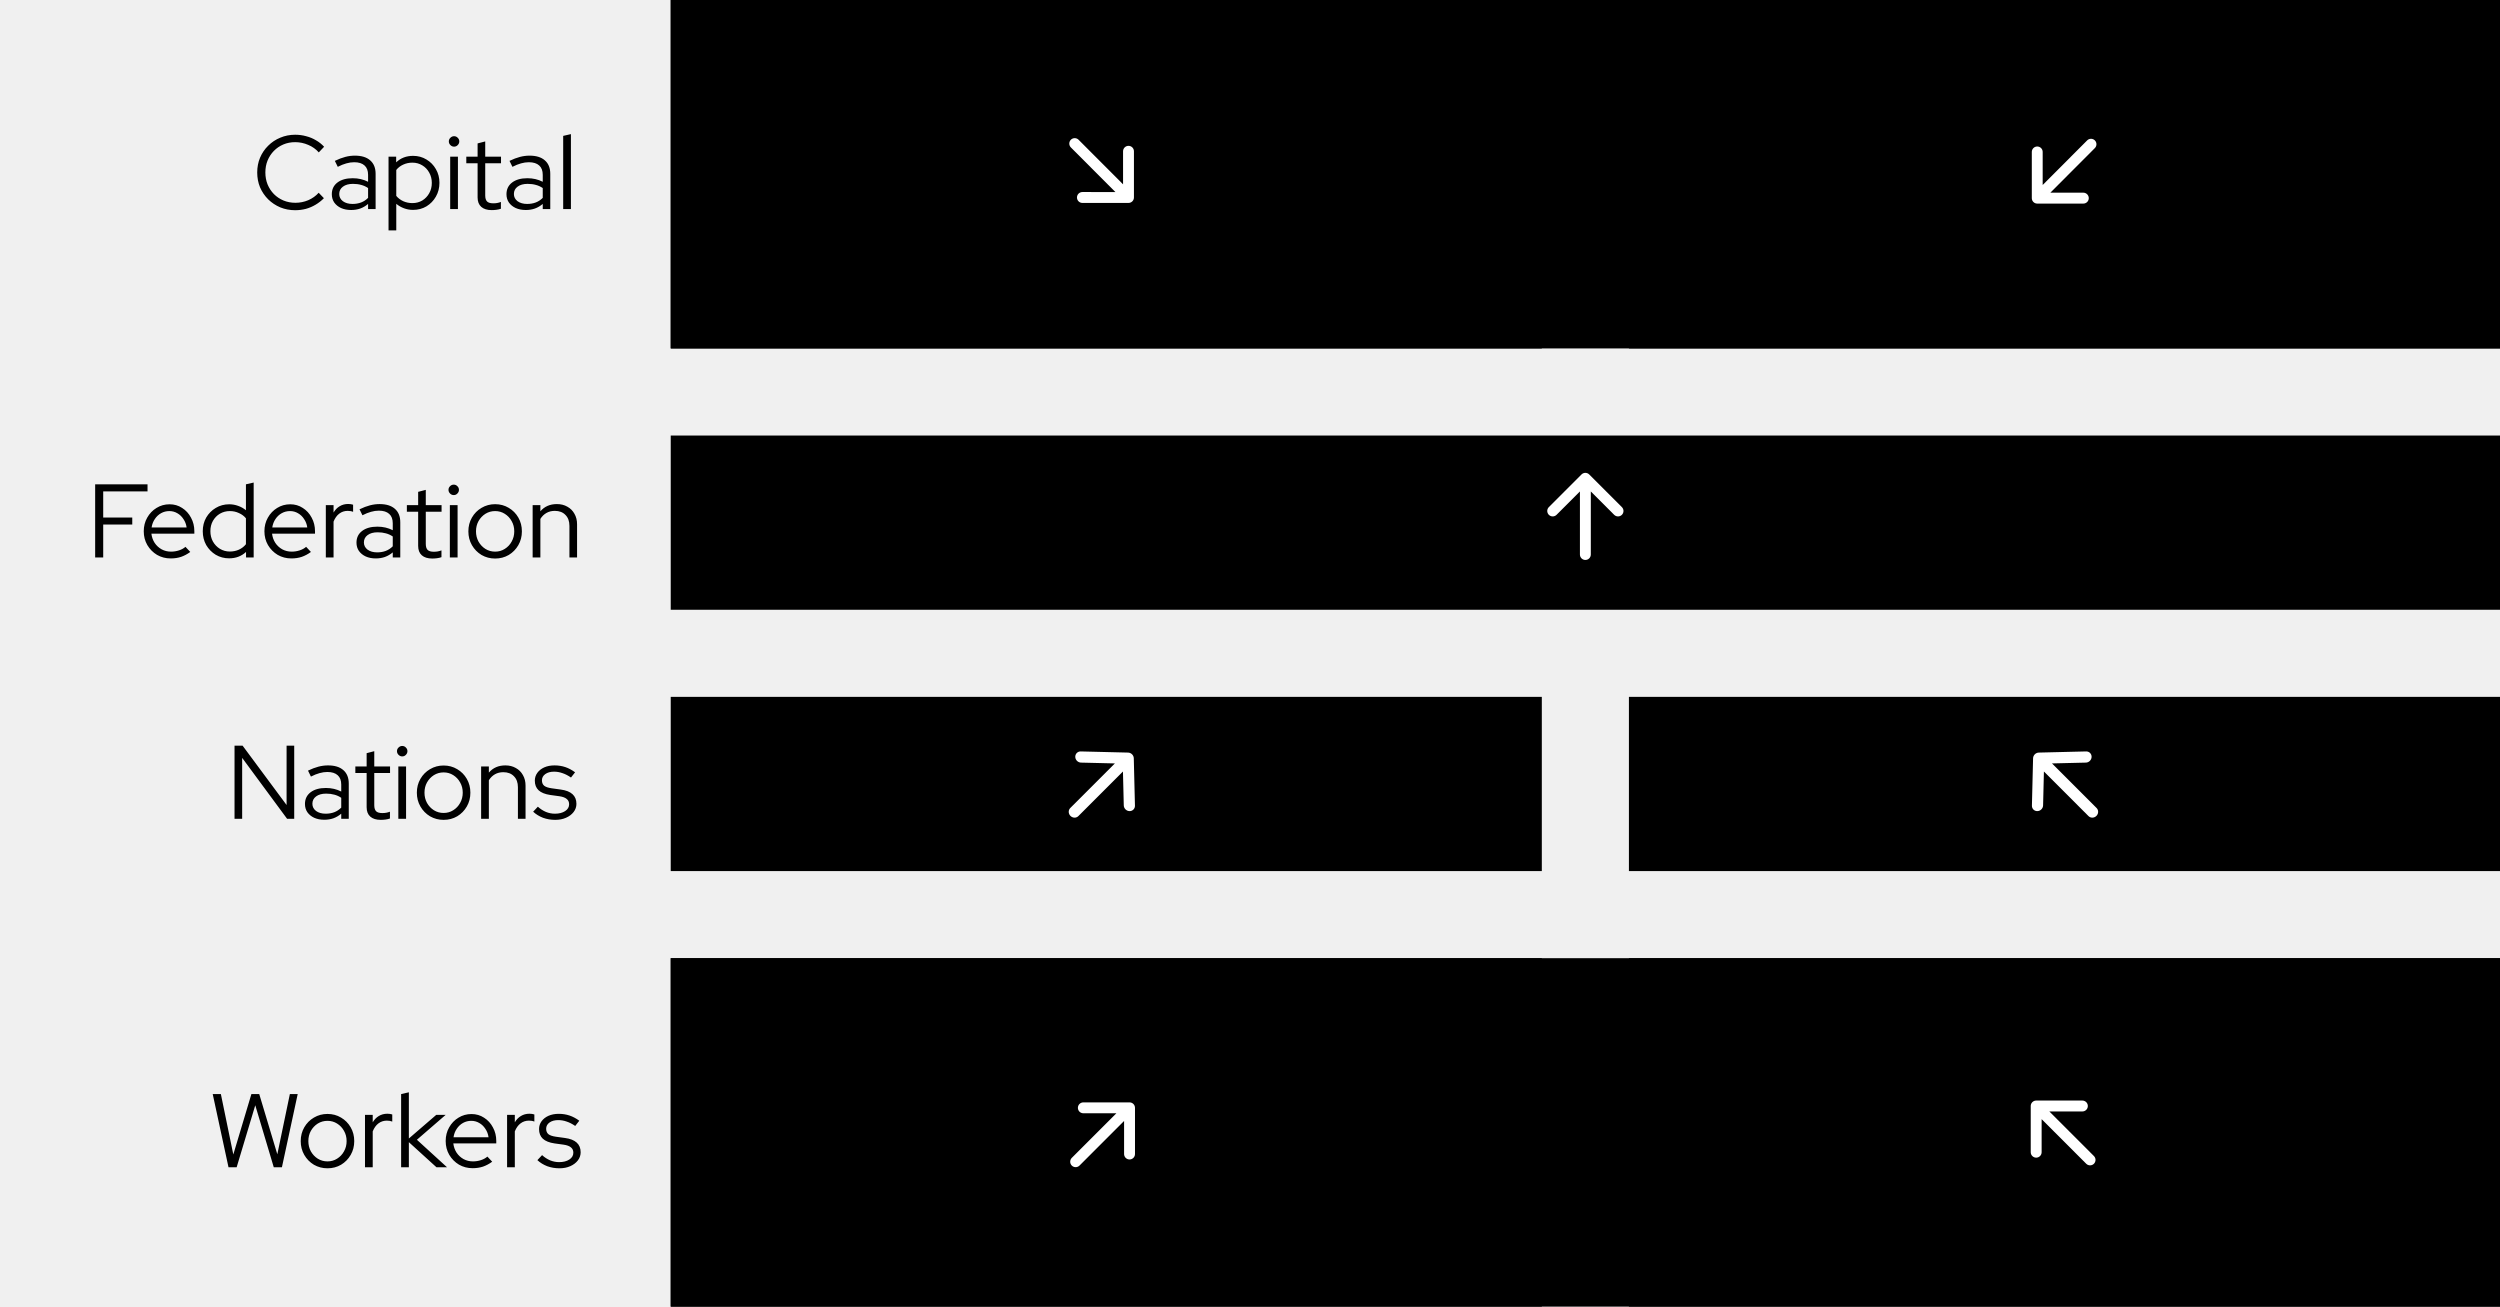
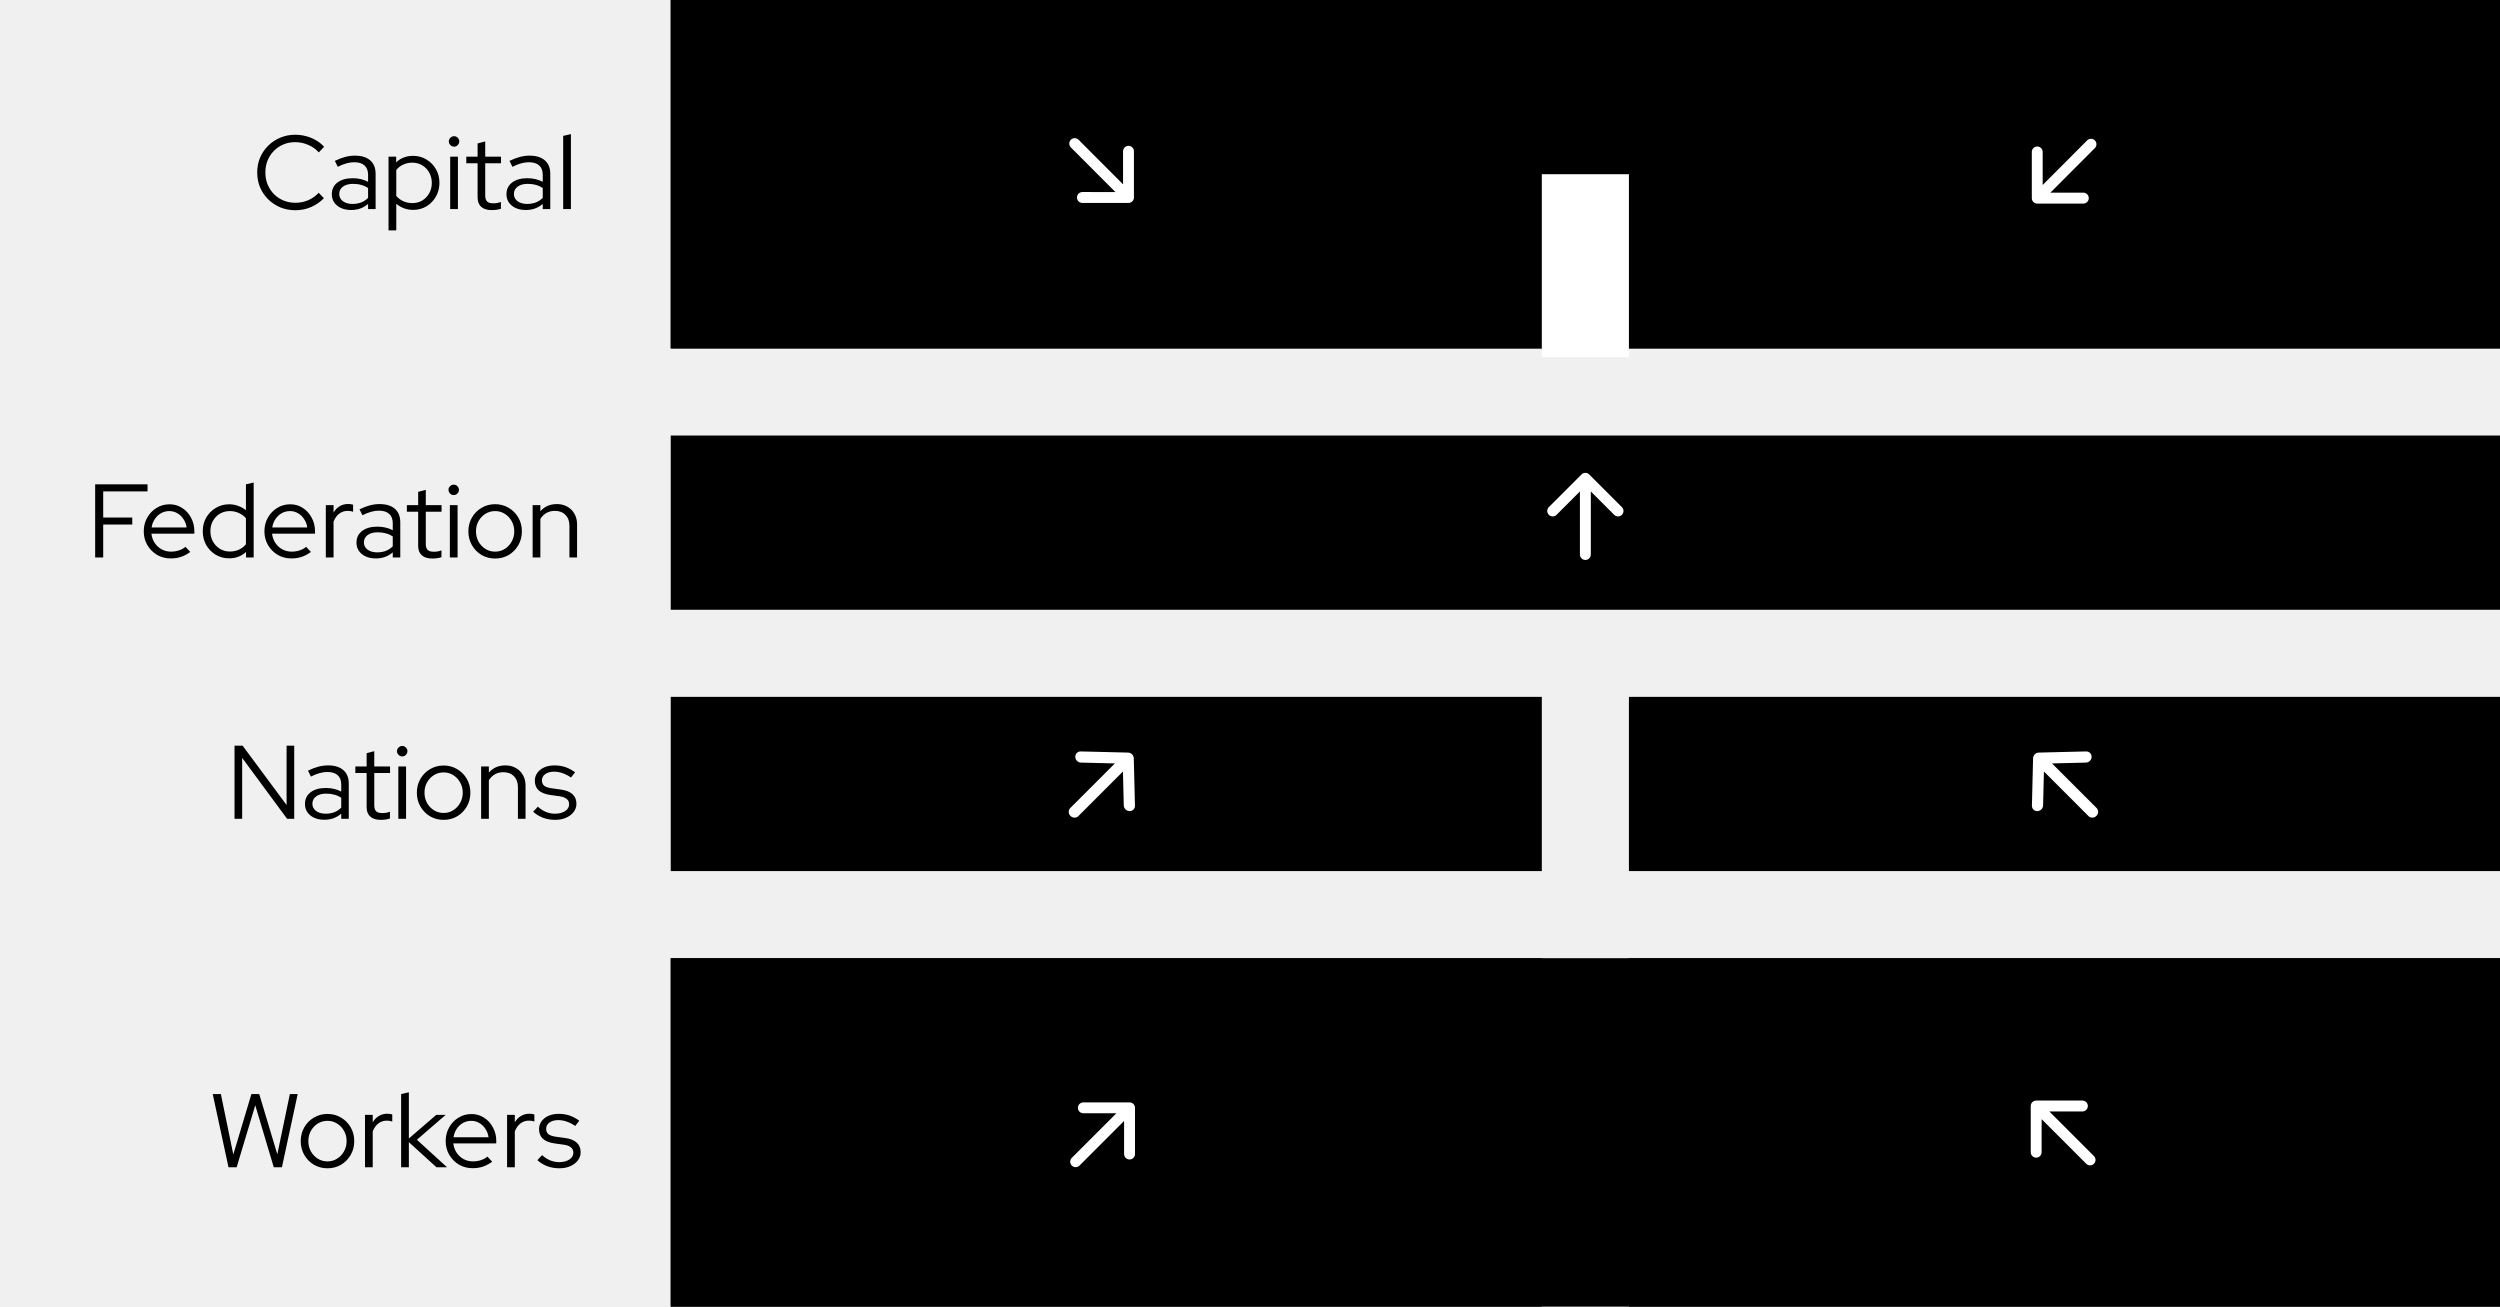
<svg xmlns="http://www.w3.org/2000/svg" width="287" height="150" viewBox="0 0 287 150" fill="none">
  <path d="M33.884 24.132C33.276 24.132 32.708 24.024 32.18 23.808C31.652 23.584 31.188 23.276 30.788 22.884C30.388 22.484 30.076 22.024 29.852 21.504C29.636 20.976 29.528 20.408 29.528 19.8C29.528 19.192 29.636 18.628 29.852 18.108C30.076 17.58 30.388 17.12 30.788 16.728C31.188 16.328 31.652 16.02 32.18 15.804C32.708 15.58 33.276 15.468 33.884 15.468C34.324 15.468 34.744 15.524 35.144 15.636C35.552 15.74 35.928 15.896 36.272 16.104C36.624 16.304 36.936 16.552 37.208 16.848L36.596 17.496C36.268 17.12 35.864 16.832 35.384 16.632C34.904 16.424 34.404 16.32 33.884 16.32C33.396 16.32 32.944 16.408 32.528 16.584C32.112 16.76 31.748 17.008 31.436 17.328C31.132 17.64 30.892 18.008 30.716 18.432C30.548 18.848 30.464 19.304 30.464 19.8C30.464 20.288 30.548 20.744 30.716 21.168C30.892 21.592 31.136 21.964 31.448 22.284C31.76 22.596 32.124 22.84 32.54 23.016C32.964 23.192 33.42 23.28 33.908 23.28C34.428 23.28 34.924 23.18 35.396 22.98C35.868 22.772 36.264 22.488 36.584 22.128L37.184 22.752C36.904 23.04 36.588 23.288 36.236 23.496C35.892 23.704 35.52 23.864 35.12 23.976C34.72 24.08 34.308 24.132 33.884 24.132ZM40.312 24.108C39.872 24.108 39.484 24.032 39.148 23.88C38.82 23.728 38.56 23.516 38.368 23.244C38.184 22.972 38.092 22.656 38.092 22.296C38.092 21.728 38.308 21.28 38.74 20.952C39.172 20.624 39.756 20.46 40.492 20.46C41.14 20.46 41.728 20.596 42.256 20.868V20.076C42.256 19.596 42.12 19.236 41.848 18.996C41.576 18.748 41.18 18.624 40.66 18.624C40.364 18.624 40.064 18.668 39.76 18.756C39.464 18.836 39.136 18.968 38.776 19.152L38.44 18.468C38.872 18.26 39.272 18.108 39.64 18.012C40.008 17.916 40.376 17.868 40.744 17.868C41.504 17.868 42.088 18.048 42.496 18.408C42.912 18.768 43.12 19.284 43.12 19.956V24H42.256V23.412C41.984 23.644 41.684 23.82 41.356 23.94C41.036 24.052 40.688 24.108 40.312 24.108ZM38.944 22.272C38.944 22.608 39.084 22.884 39.364 23.1C39.652 23.308 40.02 23.412 40.468 23.412C40.828 23.412 41.156 23.356 41.452 23.244C41.748 23.132 42.016 22.956 42.256 22.716V21.588C42.008 21.42 41.744 21.3 41.464 21.228C41.184 21.148 40.868 21.108 40.516 21.108C40.036 21.108 39.652 21.216 39.364 21.432C39.084 21.64 38.944 21.92 38.944 22.272ZM44.604 26.448V17.988H45.48V18.636C46 18.14 46.648 17.892 47.424 17.892C47.992 17.892 48.504 18.032 48.96 18.312C49.416 18.584 49.776 18.952 50.04 19.416C50.312 19.88 50.448 20.404 50.448 20.988C50.448 21.572 50.312 22.1 50.04 22.572C49.776 23.036 49.416 23.408 48.96 23.688C48.504 23.96 47.988 24.096 47.412 24.096C47.06 24.096 46.72 24.036 46.392 23.916C46.064 23.796 45.764 23.624 45.492 23.4V26.448H44.604ZM47.34 23.316C47.764 23.316 48.144 23.216 48.48 23.016C48.816 22.808 49.08 22.532 49.272 22.188C49.472 21.836 49.572 21.44 49.572 21C49.572 20.56 49.472 20.164 49.272 19.812C49.08 19.46 48.816 19.184 48.48 18.984C48.144 18.776 47.764 18.672 47.34 18.672C46.964 18.672 46.612 18.748 46.284 18.9C45.964 19.044 45.7 19.248 45.492 19.512V22.488C45.7 22.744 45.968 22.948 46.296 23.1C46.624 23.244 46.972 23.316 47.34 23.316ZM51.682 24V17.988H52.57V24H51.682ZM52.126 16.836C51.966 16.836 51.826 16.776 51.706 16.656C51.586 16.536 51.526 16.396 51.526 16.236C51.526 16.068 51.586 15.928 51.706 15.816C51.826 15.696 51.966 15.636 52.126 15.636C52.294 15.636 52.434 15.696 52.546 15.816C52.666 15.928 52.726 16.068 52.726 16.236C52.726 16.396 52.666 16.536 52.546 16.656C52.434 16.776 52.294 16.836 52.126 16.836ZM56.448 24.12C55.928 24.12 55.528 23.996 55.248 23.748C54.968 23.5 54.828 23.14 54.828 22.668V18.744H53.532V17.988H54.828V16.464L55.704 16.236V17.988H57.516V18.744H55.704V22.44C55.704 22.76 55.776 22.992 55.92 23.136C56.064 23.272 56.3 23.34 56.628 23.34C56.796 23.34 56.944 23.328 57.072 23.304C57.208 23.28 57.352 23.24 57.504 23.184V23.964C57.352 24.02 57.18 24.06 56.988 24.084C56.804 24.108 56.624 24.12 56.448 24.12ZM60.363 24.108C59.923 24.108 59.535 24.032 59.199 23.88C58.871 23.728 58.611 23.516 58.419 23.244C58.235 22.972 58.143 22.656 58.143 22.296C58.143 21.728 58.359 21.28 58.791 20.952C59.223 20.624 59.807 20.46 60.543 20.46C61.191 20.46 61.779 20.596 62.307 20.868V20.076C62.307 19.596 62.171 19.236 61.899 18.996C61.627 18.748 61.231 18.624 60.711 18.624C60.415 18.624 60.115 18.668 59.811 18.756C59.515 18.836 59.187 18.968 58.827 19.152L58.491 18.468C58.923 18.26 59.323 18.108 59.691 18.012C60.059 17.916 60.427 17.868 60.795 17.868C61.555 17.868 62.139 18.048 62.547 18.408C62.963 18.768 63.171 19.284 63.171 19.956V24H62.307V23.412C62.035 23.644 61.735 23.82 61.407 23.94C61.087 24.052 60.739 24.108 60.363 24.108ZM58.995 22.272C58.995 22.608 59.135 22.884 59.415 23.1C59.703 23.308 60.071 23.412 60.519 23.412C60.879 23.412 61.207 23.356 61.503 23.244C61.799 23.132 62.067 22.956 62.307 22.716V21.588C62.059 21.42 61.795 21.3 61.515 21.228C61.235 21.148 60.919 21.108 60.567 21.108C60.087 21.108 59.703 21.216 59.415 21.432C59.135 21.64 58.995 21.92 58.995 22.272ZM64.654 24V15.6L65.542 15.396V24H64.654Z" fill="black" />
  <path d="M10.924 64V55.6H16.936V56.416H11.848V59.416H15.184V60.22H11.848V64H10.924ZM19.599 64.108C19.023 64.108 18.499 63.972 18.027 63.7C17.563 63.42 17.191 63.044 16.911 62.572C16.639 62.1 16.503 61.572 16.503 60.988C16.503 60.412 16.635 59.892 16.899 59.428C17.163 58.956 17.519 58.584 17.967 58.312C18.415 58.032 18.915 57.892 19.467 57.892C20.003 57.892 20.483 58.032 20.907 58.312C21.339 58.584 21.679 58.956 21.927 59.428C22.183 59.892 22.311 60.412 22.311 60.988V61.264H17.379C17.427 61.656 17.551 62.008 17.751 62.32C17.959 62.632 18.227 62.88 18.555 63.064C18.883 63.24 19.243 63.328 19.635 63.328C19.947 63.328 20.251 63.28 20.547 63.184C20.843 63.088 21.091 62.952 21.291 62.776L21.843 63.364C21.507 63.612 21.155 63.8 20.787 63.928C20.427 64.048 20.031 64.108 19.599 64.108ZM17.403 60.556H21.423C21.375 60.196 21.255 59.876 21.063 59.596C20.879 59.308 20.647 59.084 20.367 58.924C20.087 58.756 19.779 58.672 19.443 58.672C19.099 58.672 18.783 58.752 18.495 58.912C18.207 59.072 17.967 59.296 17.775 59.584C17.583 59.864 17.459 60.188 17.403 60.556ZM26.301 64.096C25.741 64.096 25.229 63.96 24.765 63.688C24.309 63.408 23.945 63.036 23.673 62.572C23.409 62.1 23.277 61.572 23.277 60.988C23.277 60.404 23.409 59.88 23.673 59.416C23.945 58.952 24.309 58.584 24.765 58.312C25.229 58.032 25.745 57.892 26.313 57.892C26.665 57.892 27.005 57.952 27.333 58.072C27.661 58.184 27.961 58.352 28.233 58.576V55.6L29.121 55.396V64H28.245V63.364C27.717 63.852 27.069 64.096 26.301 64.096ZM26.385 63.316C26.761 63.316 27.109 63.244 27.429 63.1C27.757 62.948 28.025 62.74 28.233 62.476V59.5C28.025 59.244 27.757 59.044 27.429 58.9C27.109 58.748 26.761 58.672 26.385 58.672C25.969 58.672 25.589 58.772 25.245 58.972C24.909 59.172 24.641 59.448 24.441 59.8C24.249 60.144 24.153 60.536 24.153 60.976C24.153 61.416 24.249 61.812 24.441 62.164C24.641 62.516 24.909 62.796 25.245 63.004C25.589 63.212 25.969 63.316 26.385 63.316ZM33.451 64.108C32.875 64.108 32.351 63.972 31.879 63.7C31.415 63.42 31.043 63.044 30.763 62.572C30.491 62.1 30.355 61.572 30.355 60.988C30.355 60.412 30.487 59.892 30.751 59.428C31.015 58.956 31.371 58.584 31.819 58.312C32.267 58.032 32.767 57.892 33.319 57.892C33.855 57.892 34.335 58.032 34.759 58.312C35.191 58.584 35.531 58.956 35.779 59.428C36.035 59.892 36.163 60.412 36.163 60.988V61.264H31.231C31.279 61.656 31.403 62.008 31.603 62.32C31.811 62.632 32.079 62.88 32.407 63.064C32.735 63.24 33.095 63.328 33.487 63.328C33.799 63.328 34.103 63.28 34.399 63.184C34.695 63.088 34.943 62.952 35.143 62.776L35.695 63.364C35.359 63.612 35.007 63.8 34.639 63.928C34.279 64.048 33.883 64.108 33.451 64.108ZM31.255 60.556H35.275C35.227 60.196 35.107 59.876 34.915 59.596C34.731 59.308 34.499 59.084 34.219 58.924C33.939 58.756 33.631 58.672 33.295 58.672C32.951 58.672 32.635 58.752 32.347 58.912C32.059 59.072 31.819 59.296 31.627 59.584C31.435 59.864 31.311 60.188 31.255 60.556ZM37.404 64V57.988H38.292V58.84C38.476 58.528 38.708 58.288 38.988 58.12C39.276 57.944 39.604 57.856 39.972 57.856C40.18 57.856 40.368 57.884 40.536 57.94V58.756C40.432 58.716 40.328 58.688 40.224 58.672C40.12 58.656 40.016 58.648 39.912 58.648C39.544 58.648 39.22 58.756 38.94 58.972C38.668 59.18 38.452 59.484 38.292 59.884V64H37.404ZM43.144 64.108C42.704 64.108 42.316 64.032 41.98 63.88C41.652 63.728 41.392 63.516 41.2 63.244C41.016 62.972 40.924 62.656 40.924 62.296C40.924 61.728 41.14 61.28 41.572 60.952C42.004 60.624 42.588 60.46 43.324 60.46C43.972 60.46 44.56 60.596 45.088 60.868V60.076C45.088 59.596 44.952 59.236 44.68 58.996C44.408 58.748 44.012 58.624 43.492 58.624C43.196 58.624 42.896 58.668 42.592 58.756C42.296 58.836 41.968 58.968 41.608 59.152L41.272 58.468C41.704 58.26 42.104 58.108 42.472 58.012C42.84 57.916 43.208 57.868 43.576 57.868C44.336 57.868 44.92 58.048 45.328 58.408C45.744 58.768 45.952 59.284 45.952 59.956V64H45.088V63.412C44.816 63.644 44.516 63.82 44.188 63.94C43.868 64.052 43.52 64.108 43.144 64.108ZM41.776 62.272C41.776 62.608 41.916 62.884 42.196 63.1C42.484 63.308 42.852 63.412 43.3 63.412C43.66 63.412 43.988 63.356 44.284 63.244C44.58 63.132 44.848 62.956 45.088 62.716V61.588C44.84 61.42 44.576 61.3 44.296 61.228C44.016 61.148 43.7 61.108 43.348 61.108C42.868 61.108 42.484 61.216 42.196 61.432C41.916 61.64 41.776 61.92 41.776 62.272ZM49.624 64.12C49.104 64.12 48.704 63.996 48.424 63.748C48.144 63.5 48.004 63.14 48.004 62.668V58.744H46.708V57.988H48.004V56.464L48.88 56.236V57.988H50.692V58.744H48.88V62.44C48.88 62.76 48.952 62.992 49.096 63.136C49.24 63.272 49.476 63.34 49.804 63.34C49.972 63.34 50.12 63.328 50.248 63.304C50.384 63.28 50.528 63.24 50.68 63.184V63.964C50.528 64.02 50.356 64.06 50.164 64.084C49.98 64.108 49.8 64.12 49.624 64.12ZM51.643 64V57.988H52.531V64H51.643ZM52.087 56.836C51.927 56.836 51.787 56.776 51.667 56.656C51.547 56.536 51.487 56.396 51.487 56.236C51.487 56.068 51.547 55.928 51.667 55.816C51.787 55.696 51.927 55.636 52.087 55.636C52.255 55.636 52.395 55.696 52.507 55.816C52.627 55.928 52.687 56.068 52.687 56.236C52.687 56.396 52.627 56.536 52.507 56.656C52.395 56.776 52.255 56.836 52.087 56.836ZM56.841 64.12C56.273 64.12 55.753 63.984 55.281 63.712C54.817 63.432 54.449 63.056 54.177 62.584C53.905 62.112 53.769 61.584 53.769 61C53.769 60.416 53.905 59.888 54.177 59.416C54.449 58.944 54.817 58.572 55.281 58.3C55.753 58.02 56.273 57.88 56.841 57.88C57.417 57.88 57.937 58.02 58.401 58.3C58.865 58.572 59.233 58.944 59.505 59.416C59.777 59.888 59.913 60.416 59.913 61C59.913 61.584 59.777 62.112 59.505 62.584C59.233 63.056 58.865 63.432 58.401 63.712C57.937 63.984 57.417 64.12 56.841 64.12ZM56.841 63.328C57.249 63.328 57.617 63.224 57.945 63.016C58.281 62.808 58.545 62.528 58.737 62.176C58.937 61.824 59.037 61.432 59.037 61C59.037 60.56 58.937 60.168 58.737 59.824C58.545 59.472 58.281 59.192 57.945 58.984C57.617 58.776 57.249 58.672 56.841 58.672C56.433 58.672 56.061 58.776 55.725 58.984C55.397 59.192 55.133 59.472 54.933 59.824C54.741 60.168 54.645 60.56 54.645 61C54.645 61.432 54.741 61.824 54.933 62.176C55.133 62.528 55.397 62.808 55.725 63.016C56.061 63.224 56.433 63.328 56.841 63.328ZM61.147 64V57.988H62.035V58.696C62.507 58.144 63.139 57.868 63.931 57.868C64.387 57.868 64.787 57.968 65.131 58.168C65.483 58.36 65.755 58.632 65.947 58.984C66.147 59.328 66.247 59.732 66.247 60.196V64H65.371V60.376C65.371 59.84 65.219 59.42 64.915 59.116C64.619 58.804 64.211 58.648 63.691 58.648C63.331 58.648 63.011 58.728 62.731 58.888C62.451 59.048 62.219 59.276 62.035 59.572V64H61.147Z" fill="black" />
  <path d="M26.924 94V85.6H27.848L32.9 92.416V85.6H33.776V94H32.96L27.8 87.004V94H26.924ZM37.23 94.108C36.79 94.108 36.402 94.032 36.066 93.88C35.738 93.728 35.478 93.516 35.286 93.244C35.102 92.972 35.01 92.656 35.01 92.296C35.01 91.728 35.226 91.28 35.658 90.952C36.09 90.624 36.674 90.46 37.41 90.46C38.058 90.46 38.646 90.596 39.174 90.868V90.076C39.174 89.596 39.038 89.236 38.766 88.996C38.494 88.748 38.098 88.624 37.578 88.624C37.282 88.624 36.982 88.668 36.678 88.756C36.382 88.836 36.054 88.968 35.694 89.152L35.358 88.468C35.79 88.26 36.19 88.108 36.558 88.012C36.926 87.916 37.294 87.868 37.662 87.868C38.422 87.868 39.006 88.048 39.414 88.408C39.83 88.768 40.038 89.284 40.038 89.956V94H39.174V93.412C38.902 93.644 38.602 93.82 38.274 93.94C37.954 94.052 37.606 94.108 37.23 94.108ZM35.862 92.272C35.862 92.608 36.002 92.884 36.282 93.1C36.57 93.308 36.938 93.412 37.386 93.412C37.746 93.412 38.074 93.356 38.37 93.244C38.666 93.132 38.934 92.956 39.174 92.716V91.588C38.926 91.42 38.662 91.3 38.382 91.228C38.102 91.148 37.786 91.108 37.434 91.108C36.954 91.108 36.57 91.216 36.282 91.432C36.002 91.64 35.862 91.92 35.862 92.272ZM43.71 94.12C43.19 94.12 42.79 93.996 42.51 93.748C42.23 93.5 42.09 93.14 42.09 92.668V88.744H40.794V87.988H42.09V86.464L42.966 86.236V87.988H44.778V88.744H42.966V92.44C42.966 92.76 43.038 92.992 43.182 93.136C43.326 93.272 43.562 93.34 43.89 93.34C44.058 93.34 44.206 93.328 44.334 93.304C44.47 93.28 44.614 93.24 44.766 93.184V93.964C44.614 94.02 44.442 94.06 44.25 94.084C44.066 94.108 43.886 94.12 43.71 94.12ZM45.729 94V87.988H46.617V94H45.729ZM46.173 86.836C46.013 86.836 45.873 86.776 45.753 86.656C45.633 86.536 45.573 86.396 45.573 86.236C45.573 86.068 45.633 85.928 45.753 85.816C45.873 85.696 46.013 85.636 46.173 85.636C46.341 85.636 46.481 85.696 46.593 85.816C46.713 85.928 46.773 86.068 46.773 86.236C46.773 86.396 46.713 86.536 46.593 86.656C46.481 86.776 46.341 86.836 46.173 86.836ZM50.927 94.12C50.359 94.12 49.839 93.984 49.367 93.712C48.903 93.432 48.535 93.056 48.263 92.584C47.991 92.112 47.855 91.584 47.855 91C47.855 90.416 47.991 89.888 48.263 89.416C48.535 88.944 48.903 88.572 49.367 88.3C49.839 88.02 50.359 87.88 50.927 87.88C51.503 87.88 52.023 88.02 52.487 88.3C52.951 88.572 53.319 88.944 53.591 89.416C53.863 89.888 53.999 90.416 53.999 91C53.999 91.584 53.863 92.112 53.591 92.584C53.319 93.056 52.951 93.432 52.487 93.712C52.023 93.984 51.503 94.12 50.927 94.12ZM50.927 93.328C51.335 93.328 51.703 93.224 52.031 93.016C52.367 92.808 52.631 92.528 52.823 92.176C53.023 91.824 53.123 91.432 53.123 91C53.123 90.56 53.023 90.168 52.823 89.824C52.631 89.472 52.367 89.192 52.031 88.984C51.703 88.776 51.335 88.672 50.927 88.672C50.519 88.672 50.147 88.776 49.811 88.984C49.483 89.192 49.219 89.472 49.019 89.824C48.827 90.168 48.731 90.56 48.731 91C48.731 91.432 48.827 91.824 49.019 92.176C49.219 92.528 49.483 92.808 49.811 93.016C50.147 93.224 50.519 93.328 50.927 93.328ZM55.233 94V87.988H56.121V88.696C56.593 88.144 57.225 87.868 58.017 87.868C58.473 87.868 58.873 87.968 59.217 88.168C59.569 88.36 59.841 88.632 60.033 88.984C60.233 89.328 60.333 89.732 60.333 90.196V94H59.457V90.376C59.457 89.84 59.305 89.42 59.001 89.116C58.705 88.804 58.297 88.648 57.777 88.648C57.417 88.648 57.097 88.728 56.817 88.888C56.537 89.048 56.305 89.276 56.121 89.572V94H55.233ZM63.739 94.12C63.242 94.12 62.775 94.04 62.334 93.88C61.903 93.712 61.526 93.48 61.206 93.184L61.746 92.608C62.026 92.864 62.334 93.064 62.67 93.208C63.007 93.344 63.35 93.412 63.703 93.412C64.183 93.412 64.575 93.312 64.879 93.112C65.183 92.912 65.335 92.652 65.335 92.332C65.335 92.068 65.243 91.864 65.058 91.72C64.882 91.568 64.603 91.464 64.219 91.408L63.175 91.264C62.575 91.176 62.127 90.996 61.831 90.724C61.542 90.452 61.398 90.084 61.398 89.62C61.398 89.284 61.495 88.984 61.687 88.72C61.879 88.456 62.142 88.248 62.478 88.096C62.822 87.944 63.215 87.868 63.654 87.868C64.094 87.868 64.507 87.932 64.891 88.06C65.275 88.188 65.65 88.388 66.019 88.66L65.55 89.26C65.215 89.028 64.886 88.86 64.567 88.756C64.254 88.644 63.934 88.588 63.606 88.588C63.191 88.588 62.855 88.68 62.599 88.864C62.343 89.048 62.215 89.288 62.215 89.584C62.215 89.856 62.303 90.064 62.478 90.208C62.654 90.344 62.938 90.44 63.331 90.496L64.374 90.64C64.975 90.72 65.422 90.896 65.719 91.168C66.022 91.44 66.174 91.812 66.174 92.284C66.174 92.628 66.067 92.94 65.85 93.22C65.635 93.5 65.343 93.72 64.975 93.88C64.615 94.04 64.203 94.12 63.739 94.12Z" fill="black" />
  <path d="M26.232 134L24.42 125.6H25.356L26.784 132.536L28.86 125.6H29.76L31.836 132.512L33.276 125.6H34.176L32.364 134H31.428L29.304 126.884L27.168 134H26.232ZM37.595 134.12C37.027 134.12 36.507 133.984 36.035 133.712C35.571 133.432 35.203 133.056 34.931 132.584C34.659 132.112 34.523 131.584 34.523 131C34.523 130.416 34.659 129.888 34.931 129.416C35.203 128.944 35.571 128.572 36.035 128.3C36.507 128.02 37.027 127.88 37.595 127.88C38.171 127.88 38.691 128.02 39.155 128.3C39.619 128.572 39.987 128.944 40.259 129.416C40.531 129.888 40.667 130.416 40.667 131C40.667 131.584 40.531 132.112 40.259 132.584C39.987 133.056 39.619 133.432 39.155 133.712C38.691 133.984 38.171 134.12 37.595 134.12ZM37.595 133.328C38.003 133.328 38.371 133.224 38.699 133.016C39.035 132.808 39.299 132.528 39.491 132.176C39.691 131.824 39.791 131.432 39.791 131C39.791 130.56 39.691 130.168 39.491 129.824C39.299 129.472 39.035 129.192 38.699 128.984C38.371 128.776 38.003 128.672 37.595 128.672C37.187 128.672 36.815 128.776 36.479 128.984C36.151 129.192 35.887 129.472 35.687 129.824C35.495 130.168 35.399 130.56 35.399 131C35.399 131.432 35.495 131.824 35.687 132.176C35.887 132.528 36.151 132.808 36.479 133.016C36.815 133.224 37.187 133.328 37.595 133.328ZM41.901 134V127.988H42.788V128.84C42.972 128.528 43.205 128.288 43.484 128.12C43.773 127.944 44.1 127.856 44.468 127.856C44.676 127.856 44.864 127.884 45.032 127.94V128.756C44.928 128.716 44.825 128.688 44.721 128.672C44.617 128.656 44.513 128.648 44.408 128.648C44.041 128.648 43.717 128.756 43.437 128.972C43.164 129.18 42.949 129.484 42.788 129.884V134H41.901ZM46.049 134V125.6L46.937 125.396V130.7L50.081 127.988H51.161L47.861 130.844L51.317 134H50.105L46.937 131.12V134H46.049ZM54.26 134.108C53.684 134.108 53.16 133.972 52.688 133.7C52.224 133.42 51.852 133.044 51.572 132.572C51.3 132.1 51.164 131.572 51.164 130.988C51.164 130.412 51.296 129.892 51.56 129.428C51.824 128.956 52.18 128.584 52.628 128.312C53.076 128.032 53.576 127.892 54.128 127.892C54.664 127.892 55.144 128.032 55.568 128.312C56 128.584 56.34 128.956 56.588 129.428C56.844 129.892 56.972 130.412 56.972 130.988V131.264H52.04C52.088 131.656 52.212 132.008 52.412 132.32C52.62 132.632 52.888 132.88 53.216 133.064C53.544 133.24 53.904 133.328 54.296 133.328C54.608 133.328 54.912 133.28 55.208 133.184C55.504 133.088 55.752 132.952 55.952 132.776L56.504 133.364C56.168 133.612 55.816 133.8 55.448 133.928C55.088 134.048 54.692 134.108 54.26 134.108ZM52.064 130.556H56.084C56.036 130.196 55.916 129.876 55.724 129.596C55.54 129.308 55.308 129.084 55.028 128.924C54.748 128.756 54.44 128.672 54.104 128.672C53.76 128.672 53.444 128.752 53.156 128.912C52.868 129.072 52.628 129.296 52.436 129.584C52.244 129.864 52.12 130.188 52.064 130.556ZM58.213 134V127.988H59.101V128.84C59.285 128.528 59.517 128.288 59.797 128.12C60.085 127.944 60.413 127.856 60.781 127.856C60.989 127.856 61.177 127.884 61.345 127.94V128.756C61.241 128.716 61.137 128.688 61.033 128.672C60.929 128.656 60.825 128.648 60.721 128.648C60.353 128.648 60.029 128.756 59.749 128.972C59.477 129.18 59.261 129.484 59.101 129.884V134H58.213ZM64.223 134.12C63.727 134.12 63.259 134.04 62.819 133.88C62.387 133.712 62.011 133.48 61.691 133.184L62.231 132.608C62.511 132.864 62.819 133.064 63.155 133.208C63.491 133.344 63.835 133.412 64.187 133.412C64.667 133.412 65.059 133.312 65.363 133.112C65.667 132.912 65.819 132.652 65.819 132.332C65.819 132.068 65.727 131.864 65.543 131.72C65.367 131.568 65.087 131.464 64.703 131.408L63.659 131.264C63.059 131.176 62.611 130.996 62.315 130.724C62.027 130.452 61.883 130.084 61.883 129.62C61.883 129.284 61.979 128.984 62.171 128.72C62.363 128.456 62.627 128.248 62.963 128.096C63.307 127.944 63.699 127.868 64.139 127.868C64.579 127.868 64.991 127.932 65.375 128.06C65.759 128.188 66.135 128.388 66.503 128.66L66.035 129.26C65.699 129.028 65.371 128.86 65.051 128.756C64.739 128.644 64.419 128.588 64.091 128.588C63.675 128.588 63.339 128.68 63.083 128.864C62.827 129.048 62.699 129.288 62.699 129.584C62.699 129.856 62.787 130.064 62.963 130.208C63.139 130.344 63.423 130.44 63.815 130.496L64.859 130.64C65.459 130.72 65.907 130.896 66.203 131.168C66.507 131.44 66.659 131.812 66.659 132.284C66.659 132.628 66.551 132.94 66.335 133.22C66.119 133.5 65.827 133.72 65.459 133.88C65.099 134.04 64.687 134.12 64.223 134.12Z" fill="black" />
  <rect x="77" width="210" height="40" fill="black" />
  <rect x="77" y="110" width="210" height="40" fill="black" />
  <rect x="77" width="100" height="40" fill="black" />
  <g clip-path="url(#clip0_277_167)">
-     <path fill-rule="evenodd" clip-rule="evenodd" d="M122.937 16.042C122.82 16.159 122.754 16.318 122.754 16.484C122.754 16.649 122.82 16.808 122.937 16.926L128.046 22.046L124.26 22.045C124.178 22.045 124.097 22.061 124.021 22.093C123.945 22.124 123.876 22.17 123.818 22.229C123.76 22.287 123.714 22.355 123.683 22.431C123.652 22.507 123.636 22.589 123.636 22.671C123.636 22.753 123.652 22.834 123.683 22.91C123.714 22.986 123.76 23.055 123.818 23.113C123.876 23.172 123.945 23.218 124.021 23.249C124.097 23.281 124.178 23.297 124.26 23.297H129.551C129.633 23.297 129.714 23.281 129.79 23.249C129.866 23.218 129.935 23.172 129.993 23.114C130.051 23.056 130.097 22.986 130.128 22.911C130.16 22.835 130.176 22.753 130.176 22.671V17.368C130.176 17.202 130.11 17.043 129.993 16.925C129.876 16.808 129.717 16.742 129.551 16.742C129.386 16.742 129.227 16.808 129.11 16.925C128.993 17.043 128.927 17.202 128.927 17.368L128.928 21.162L123.819 16.042C123.702 15.925 123.543 15.859 123.378 15.859C123.213 15.859 123.054 15.925 122.937 16.042Z" fill="white" />
+     <path fill-rule="evenodd" clip-rule="evenodd" d="M122.937 16.042C122.82 16.159 122.754 16.318 122.754 16.484C122.754 16.649 122.82 16.808 122.937 16.926L128.046 22.046L124.26 22.045C124.178 22.045 124.097 22.061 124.021 22.093C123.945 22.124 123.876 22.17 123.818 22.229C123.76 22.287 123.714 22.355 123.683 22.431C123.652 22.507 123.636 22.589 123.636 22.671C123.636 22.753 123.652 22.834 123.683 22.91C123.714 22.986 123.76 23.055 123.818 23.113C123.876 23.172 123.945 23.218 124.021 23.249C124.097 23.281 124.178 23.297 124.26 23.297L129.551 23.297C129.633 23.297 129.714 23.281 129.79 23.249C129.866 23.218 129.935 23.172 129.993 23.114C130.051 23.056 130.097 22.986 130.128 22.911C130.16 22.835 130.176 22.753 130.176 22.671L130.176 17.368C130.176 17.202 130.11 17.043 129.993 16.925C129.876 16.808 129.717 16.742 129.551 16.742C129.386 16.742 129.227 16.808 129.11 16.925C128.993 17.043 128.927 17.202 128.927 17.368L128.928 21.162L123.819 16.042C123.702 15.925 123.543 15.859 123.378 15.859C123.213 15.859 123.054 15.925 122.937 16.042Z" fill="white" />
  </g>
  <rect x="187" width="100" height="40" fill="black" />
  <g clip-path="url(#clip1_277_167)">
-     <path fill-rule="evenodd" clip-rule="evenodd" d="M240.489 16.117C240.372 16 240.214 15.934 240.048 15.934C239.883 15.934 239.724 16 239.607 16.117L234.499 21.238L234.499 17.443C234.499 17.361 234.483 17.279 234.452 17.203C234.421 17.128 234.375 17.059 234.317 17C234.259 16.942 234.19 16.896 234.114 16.865C234.038 16.833 233.957 16.817 233.875 16.817C233.793 16.817 233.712 16.833 233.636 16.865C233.56 16.896 233.492 16.942 233.434 17C233.376 17.059 233.33 17.128 233.298 17.203C233.267 17.279 233.251 17.361 233.251 17.443V22.746C233.251 22.828 233.267 22.91 233.298 22.986C233.329 23.062 233.375 23.131 233.433 23.189C233.491 23.247 233.56 23.293 233.636 23.325C233.712 23.356 233.793 23.372 233.875 23.372H239.166C239.332 23.372 239.491 23.306 239.608 23.189C239.725 23.072 239.791 22.912 239.791 22.746C239.791 22.58 239.725 22.421 239.608 22.304C239.491 22.186 239.332 22.12 239.166 22.12L235.38 22.121L240.489 17.001C240.606 16.884 240.672 16.725 240.672 16.559C240.672 16.393 240.606 16.234 240.489 16.117Z" fill="white" />
+     <path fill-rule="evenodd" clip-rule="evenodd" d="M240.489 16.117C240.372 16 240.214 15.934 240.048 15.934C239.883 15.934 239.724 16 239.607 16.117L234.499 21.238L234.499 17.443C234.499 17.361 234.483 17.279 234.452 17.203C234.421 17.128 234.375 17.059 234.317 17C234.259 16.942 234.19 16.896 234.114 16.865C234.038 16.833 233.957 16.817 233.875 16.817C233.793 16.817 233.712 16.833 233.636 16.865C233.56 16.896 233.492 16.942 233.434 17C233.376 17.059 233.33 17.128 233.298 17.203C233.267 17.279 233.251 17.361 233.251 17.443L233.251 22.746C233.251 22.828 233.267 22.91 233.298 22.986C233.329 23.062 233.375 23.131 233.433 23.189C233.491 23.247 233.56 23.293 233.636 23.325C233.712 23.356 233.793 23.372 233.875 23.372L239.166 23.372C239.332 23.372 239.491 23.306 239.608 23.189C239.725 23.072 239.791 22.912 239.791 22.746C239.791 22.58 239.725 22.421 239.608 22.304C239.491 22.186 239.332 22.12 239.166 22.12L235.38 22.121L240.489 17.001C240.606 16.884 240.672 16.725 240.672 16.559C240.672 16.393 240.606 16.234 240.489 16.117Z" fill="white" />
  </g>
  <rect x="77" y="50" width="210" height="20" fill="black" />
  <g clip-path="url(#clip2_277_167)">
    <path fill-rule="evenodd" clip-rule="evenodd" d="M182 64.284C182.166 64.284 182.325 64.219 182.442 64.101C182.559 63.984 182.625 63.825 182.625 63.659V56.418L185.307 59.102C185.365 59.16 185.434 59.206 185.51 59.237C185.586 59.269 185.668 59.285 185.75 59.285C185.832 59.285 185.913 59.269 185.989 59.237C186.065 59.206 186.134 59.16 186.192 59.102C186.25 59.044 186.297 58.975 186.328 58.899C186.359 58.823 186.376 58.742 186.376 58.659C186.376 58.577 186.359 58.496 186.328 58.42C186.297 58.344 186.25 58.275 186.192 58.217L182.442 54.467C182.384 54.409 182.315 54.362 182.239 54.331C182.163 54.299 182.082 54.283 182 54.283C181.918 54.283 181.836 54.299 181.76 54.331C181.684 54.362 181.615 54.409 181.557 54.467L177.807 58.217C177.69 58.334 177.624 58.493 177.624 58.659C177.624 58.825 177.69 58.984 177.807 59.102C177.925 59.219 178.084 59.285 178.25 59.285C178.416 59.285 178.575 59.219 178.692 59.102L181.375 56.418V63.659C181.375 63.825 181.441 63.984 181.558 64.101C181.675 64.219 181.834 64.284 182 64.284Z" fill="white" />
  </g>
  <rect x="77" y="80" width="100" height="20" fill="black" />
  <g clip-path="url(#clip3_277_167)">
    <path fill-rule="evenodd" clip-rule="evenodd" d="M122.889 93.667C123.012 93.79 123.177 93.862 123.346 93.866C123.516 93.87 123.678 93.807 123.795 93.689L128.915 88.569L129.009 92.459C129.011 92.543 129.03 92.627 129.064 92.705C129.098 92.784 129.147 92.856 129.208 92.917C129.269 92.978 129.341 93.027 129.42 93.061C129.498 93.095 129.582 93.114 129.666 93.116C129.751 93.118 129.834 93.103 129.911 93.073C129.988 93.042 130.057 92.997 130.115 92.939C130.173 92.881 130.219 92.811 130.249 92.734C130.28 92.657 130.294 92.574 130.292 92.49L130.159 87.054C130.158 86.97 130.139 86.886 130.105 86.807C130.071 86.728 130.022 86.657 129.961 86.596C129.9 86.534 129.828 86.486 129.749 86.451C129.671 86.417 129.587 86.399 129.502 86.397L124.067 86.264C123.896 86.26 123.735 86.324 123.618 86.441C123.5 86.558 123.437 86.72 123.441 86.89C123.445 87.06 123.516 87.225 123.64 87.348C123.763 87.471 123.928 87.543 124.098 87.547L127.987 87.641L122.867 92.761C122.75 92.879 122.686 93.04 122.69 93.21C122.694 93.38 122.766 93.544 122.889 93.667Z" fill="white" />
  </g>
  <rect x="187" y="80" width="100" height="20" fill="black" />
  <g clip-path="url(#clip4_277_167)">
    <path fill-rule="evenodd" clip-rule="evenodd" d="M240.667 93.667C240.79 93.544 240.862 93.38 240.866 93.21C240.87 93.04 240.807 92.879 240.689 92.761L235.569 87.641L239.459 87.547C239.543 87.545 239.627 87.526 239.705 87.492C239.784 87.458 239.856 87.409 239.917 87.348C239.978 87.287 240.027 87.215 240.061 87.136C240.095 87.058 240.114 86.974 240.116 86.89C240.118 86.806 240.103 86.723 240.073 86.646C240.042 86.569 239.997 86.499 239.939 86.441C239.881 86.383 239.811 86.337 239.734 86.307C239.657 86.277 239.574 86.262 239.49 86.264L234.054 86.397C233.97 86.399 233.886 86.417 233.807 86.451C233.728 86.485 233.657 86.534 233.596 86.595C233.535 86.656 233.486 86.728 233.451 86.807C233.417 86.886 233.399 86.969 233.397 87.054L233.264 92.49C233.26 92.66 233.324 92.821 233.441 92.939C233.558 93.056 233.72 93.12 233.89 93.115C234.06 93.111 234.225 93.04 234.348 92.916C234.471 92.793 234.543 92.629 234.547 92.458L234.641 88.569L239.761 93.689C239.879 93.806 240.04 93.87 240.21 93.866C240.38 93.862 240.544 93.79 240.667 93.667Z" fill="white" />
  </g>
  <rect x="77" y="110" width="100" height="40" fill="black" />
  <g clip-path="url(#clip5_277_167)">
-     <path fill-rule="evenodd" clip-rule="evenodd" d="M123.042 133.808C123.159 133.925 123.318 133.991 123.484 133.991C123.65 133.991 123.808 133.925 123.926 133.808L129.046 128.687L129.045 132.482C129.045 132.564 129.061 132.645 129.093 132.721C129.124 132.797 129.17 132.866 129.228 132.924C129.287 132.982 129.356 133.028 129.431 133.06C129.507 133.091 129.589 133.108 129.671 133.108C129.753 133.108 129.835 133.091 129.91 133.06C129.986 133.028 130.055 132.982 130.113 132.924C130.172 132.866 130.218 132.797 130.249 132.721C130.281 132.645 130.297 132.564 130.297 132.482V127.178C130.297 127.096 130.281 127.015 130.249 126.939C130.218 126.863 130.172 126.794 130.114 126.736C130.056 126.678 129.987 126.632 129.911 126.6C129.835 126.569 129.753 126.553 129.671 126.553H124.368C124.202 126.553 124.043 126.619 123.925 126.736C123.808 126.853 123.742 127.013 123.742 127.178C123.742 127.344 123.808 127.504 123.925 127.621C124.043 127.738 124.202 127.804 124.368 127.804L128.162 127.803L123.042 132.924C122.925 133.041 122.859 133.2 122.859 133.366C122.859 133.531 122.925 133.69 123.042 133.808Z" fill="white" />
+     <path fill-rule="evenodd" clip-rule="evenodd" d="M123.042 133.808C123.159 133.925 123.318 133.991 123.484 133.991C123.65 133.991 123.808 133.925 123.926 133.808L129.046 128.687L129.045 132.482C129.045 132.564 129.061 132.645 129.093 132.721C129.124 132.797 129.17 132.866 129.228 132.924C129.287 132.982 129.356 133.028 129.431 133.06C129.507 133.091 129.589 133.108 129.671 133.108C129.753 133.108 129.835 133.091 129.91 133.06C129.986 133.028 130.055 132.982 130.113 132.924C130.172 132.866 130.218 132.797 130.249 132.721C130.281 132.645 130.297 132.564 130.297 132.482L130.297 127.178C130.297 127.096 130.281 127.015 130.249 126.939C130.218 126.863 130.172 126.794 130.114 126.736C130.056 126.678 129.987 126.632 129.911 126.6C129.835 126.569 129.753 126.553 129.671 126.553L124.368 126.553C124.202 126.553 124.043 126.619 123.925 126.736C123.808 126.853 123.742 127.013 123.742 127.178C123.742 127.344 123.808 127.504 123.925 127.621C124.043 127.738 124.202 127.804 124.368 127.804L128.162 127.803L123.042 132.924C122.925 133.041 122.859 133.2 122.859 133.366C122.859 133.531 122.925 133.69 123.042 133.808Z" fill="white" />
  </g>
  <rect x="187" y="110" width="100" height="40" fill="black" />
  <g clip-path="url(#clip6_277_167)">
-     <path fill-rule="evenodd" clip-rule="evenodd" d="M240.383 133.599C240.5 133.482 240.566 133.323 240.566 133.157C240.566 132.991 240.5 132.832 240.383 132.715L235.262 127.595L239.057 127.595C239.139 127.595 239.221 127.579 239.296 127.548C239.372 127.516 239.441 127.47 239.499 127.412C239.558 127.354 239.604 127.285 239.635 127.209C239.667 127.133 239.683 127.052 239.683 126.97C239.683 126.887 239.667 126.806 239.635 126.73C239.604 126.654 239.558 126.585 239.499 126.527C239.441 126.469 239.372 126.423 239.296 126.392C239.221 126.36 239.139 126.344 239.057 126.344H233.754C233.671 126.344 233.59 126.36 233.514 126.391C233.438 126.423 233.369 126.469 233.311 126.527C233.253 126.585 233.207 126.654 233.175 126.73C233.144 126.806 233.128 126.887 233.128 126.97V132.273C233.128 132.439 233.194 132.598 233.311 132.715C233.429 132.833 233.588 132.899 233.754 132.899C233.92 132.899 234.079 132.833 234.196 132.715C234.314 132.598 234.379 132.439 234.379 132.273L234.379 128.478L239.499 133.599C239.616 133.716 239.775 133.782 239.941 133.782C240.107 133.782 240.266 133.716 240.383 133.599Z" fill="white" />
+     <path fill-rule="evenodd" clip-rule="evenodd" d="M240.383 133.599C240.5 133.482 240.566 133.323 240.566 133.157C240.566 132.991 240.5 132.832 240.383 132.715L235.262 127.595L239.057 127.595C239.139 127.595 239.221 127.579 239.296 127.548C239.372 127.516 239.441 127.47 239.499 127.412C239.558 127.354 239.604 127.285 239.635 127.209C239.667 127.133 239.683 127.052 239.683 126.97C239.683 126.887 239.667 126.806 239.635 126.73C239.604 126.654 239.558 126.585 239.499 126.527C239.441 126.469 239.372 126.423 239.296 126.392C239.221 126.36 239.139 126.344 239.057 126.344L233.754 126.344C233.671 126.344 233.59 126.36 233.514 126.391C233.438 126.423 233.369 126.469 233.311 126.527C233.253 126.585 233.207 126.654 233.175 126.73C233.144 126.806 233.128 126.887 233.128 126.97L233.128 132.273C233.128 132.439 233.194 132.598 233.311 132.715C233.429 132.833 233.588 132.899 233.754 132.899C233.92 132.899 234.079 132.833 234.196 132.715C234.314 132.598 234.379 132.439 234.379 132.273L234.379 128.478L239.499 133.599C239.616 133.716 239.775 133.782 239.941 133.782C240.107 133.782 240.266 133.716 240.383 133.599Z" fill="white" />
  </g>
+   <rect x="177" y="20" width="10" height="21" fill="white" />
  <defs>
    <clipPath id="clip0_277_167">
      <rect width="9.989" height="10.988" fill="white" transform="matrix(-0.706304 0.707909 -0.706304 -0.707909 133.721 19.7783)" />
    </clipPath>
    <clipPath id="clip1_277_167">
      <rect width="9.989" height="10.988" fill="white" transform="matrix(-0.706304 -0.707909 0.706304 -0.707909 236.761 26.9248)" />
    </clipPath>
    <clipPath id="clip2_277_167">
      <rect width="10" height="11" fill="white" transform="translate(177 54)" />
    </clipPath>
    <clipPath id="clip3_277_167">
      <rect width="11" height="11" fill="white" transform="translate(126.778 82) rotate(45)" />
    </clipPath>
    <clipPath id="clip4_277_167">
      <rect width="11" height="11" fill="white" transform="translate(229 89.7783) rotate(-45)" />
    </clipPath>
    <clipPath id="clip5_277_167">
      <rect width="10" height="11" fill="white" transform="translate(126.778 123) rotate(45)" />
    </clipPath>
    <clipPath id="clip6_277_167">
      <rect width="10" height="11" fill="white" transform="translate(229.575 129.862) rotate(-45)" />
    </clipPath>
  </defs>
</svg>
